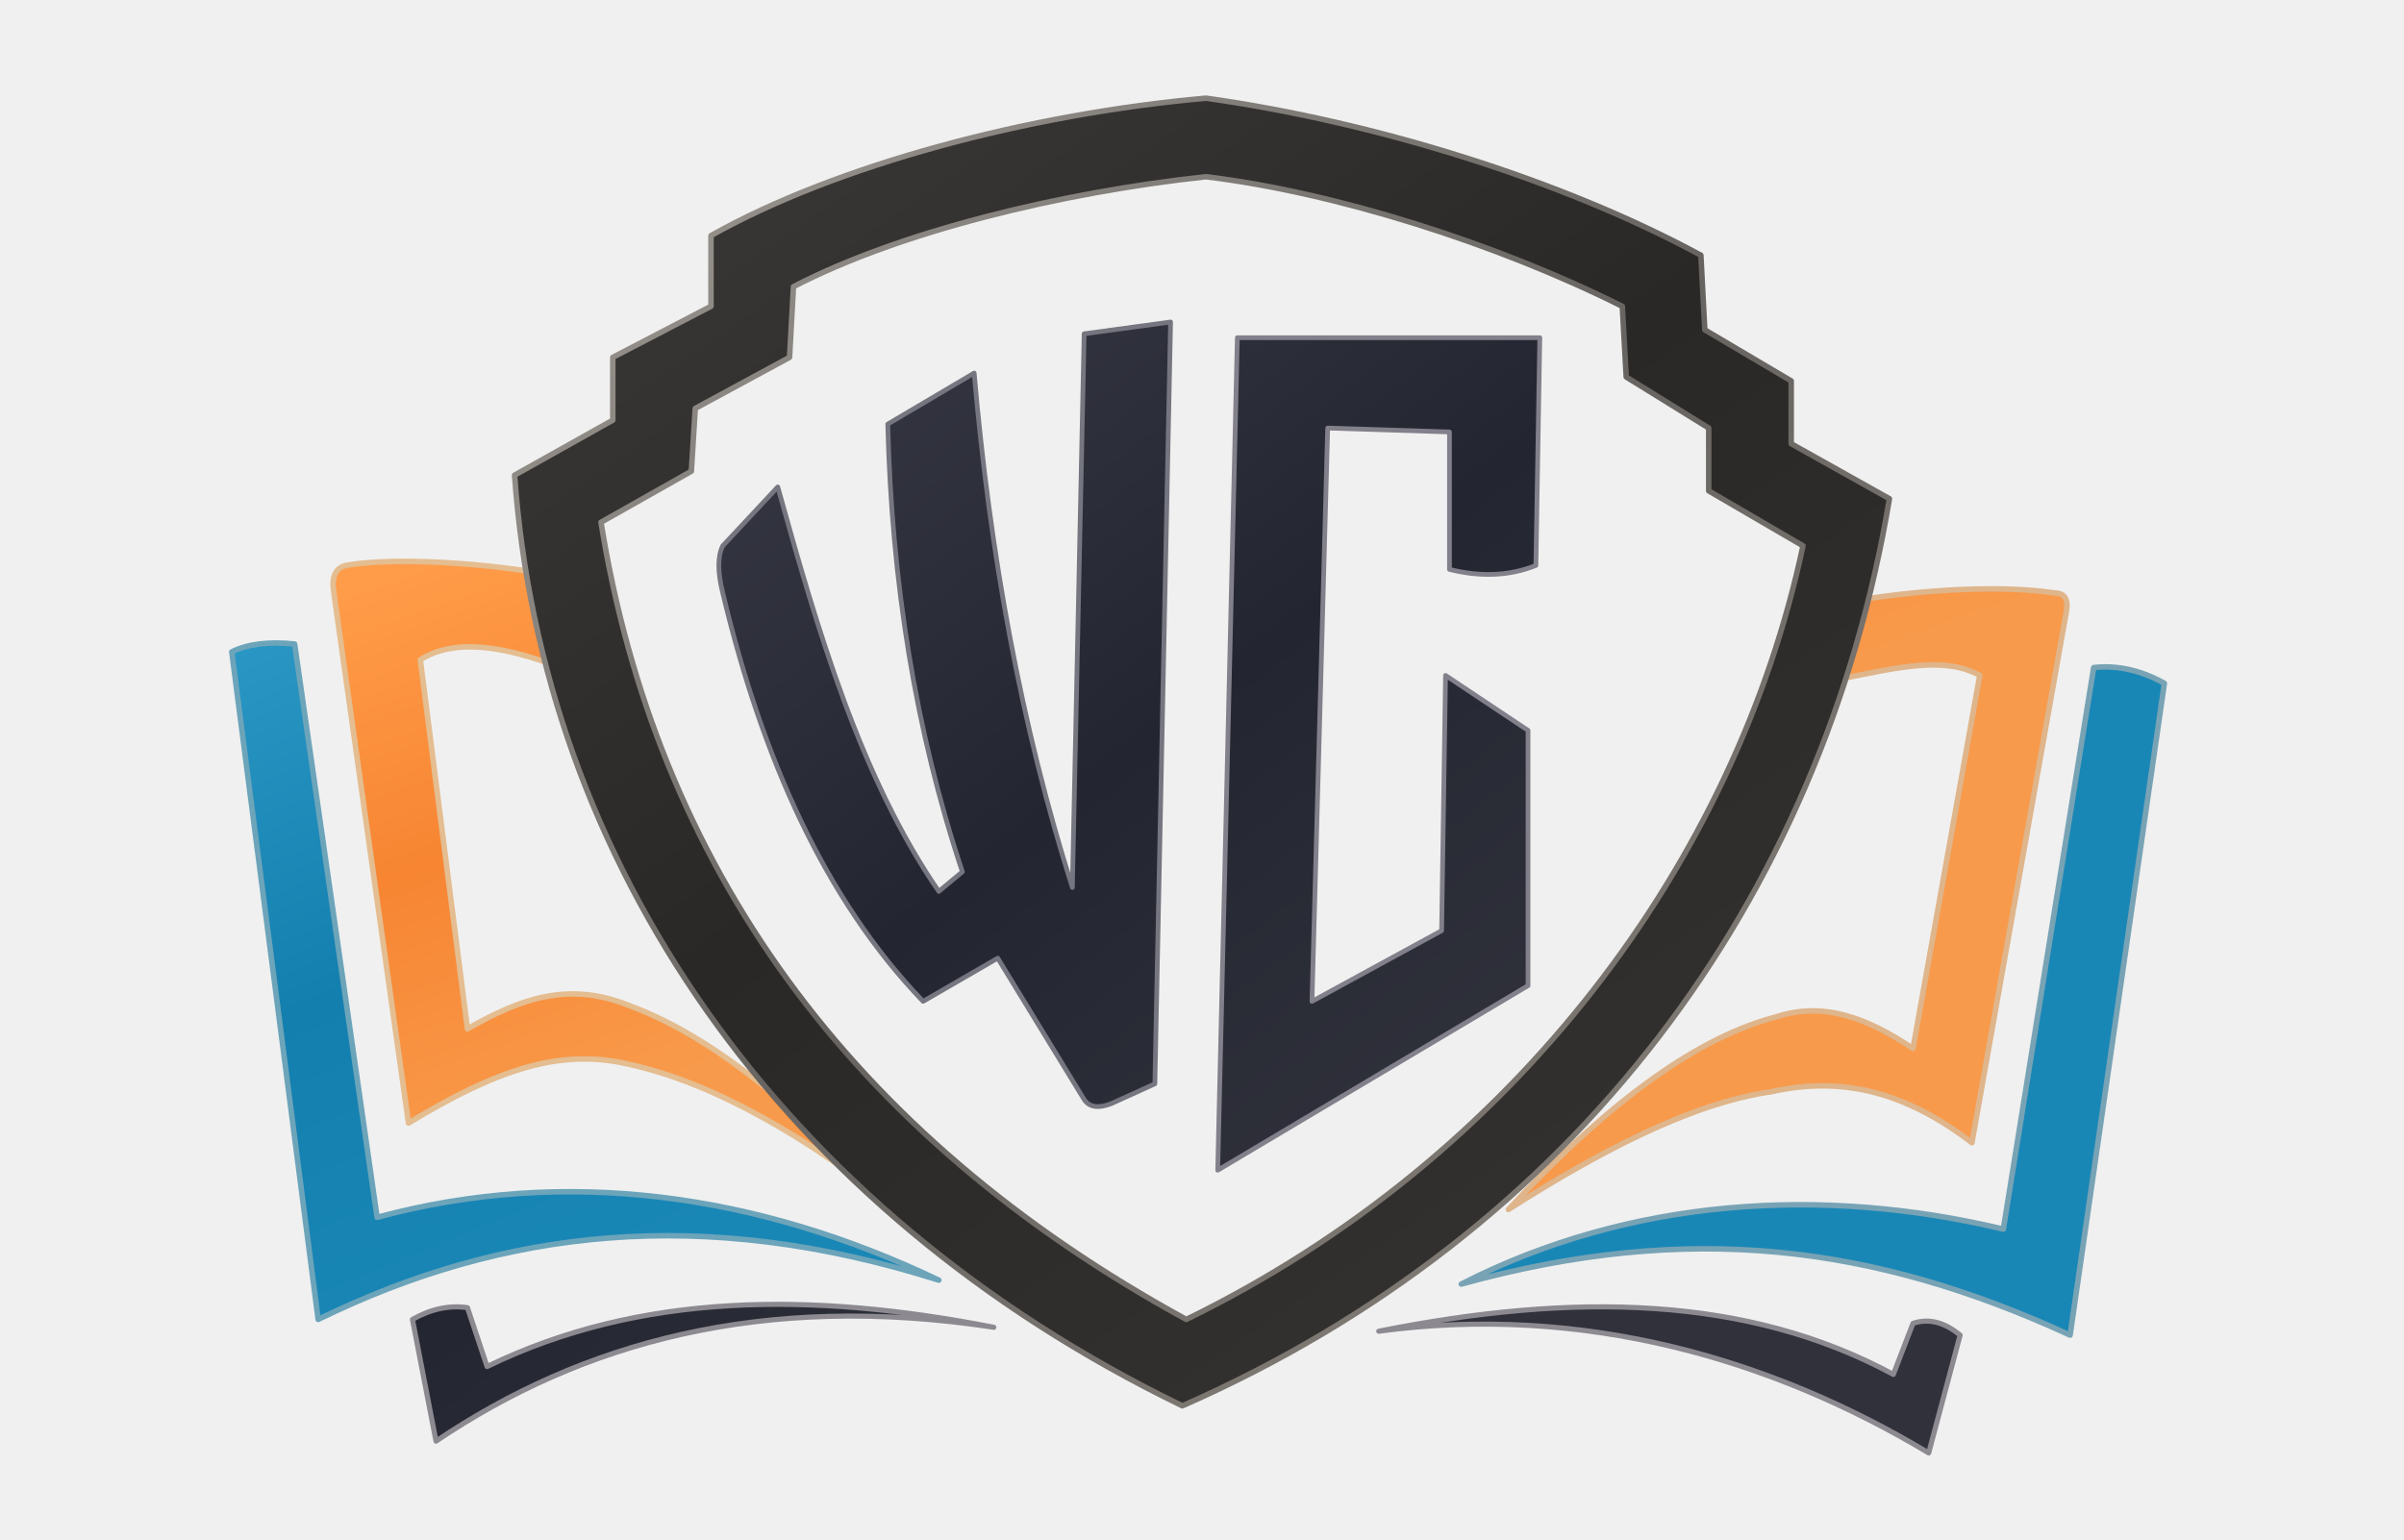
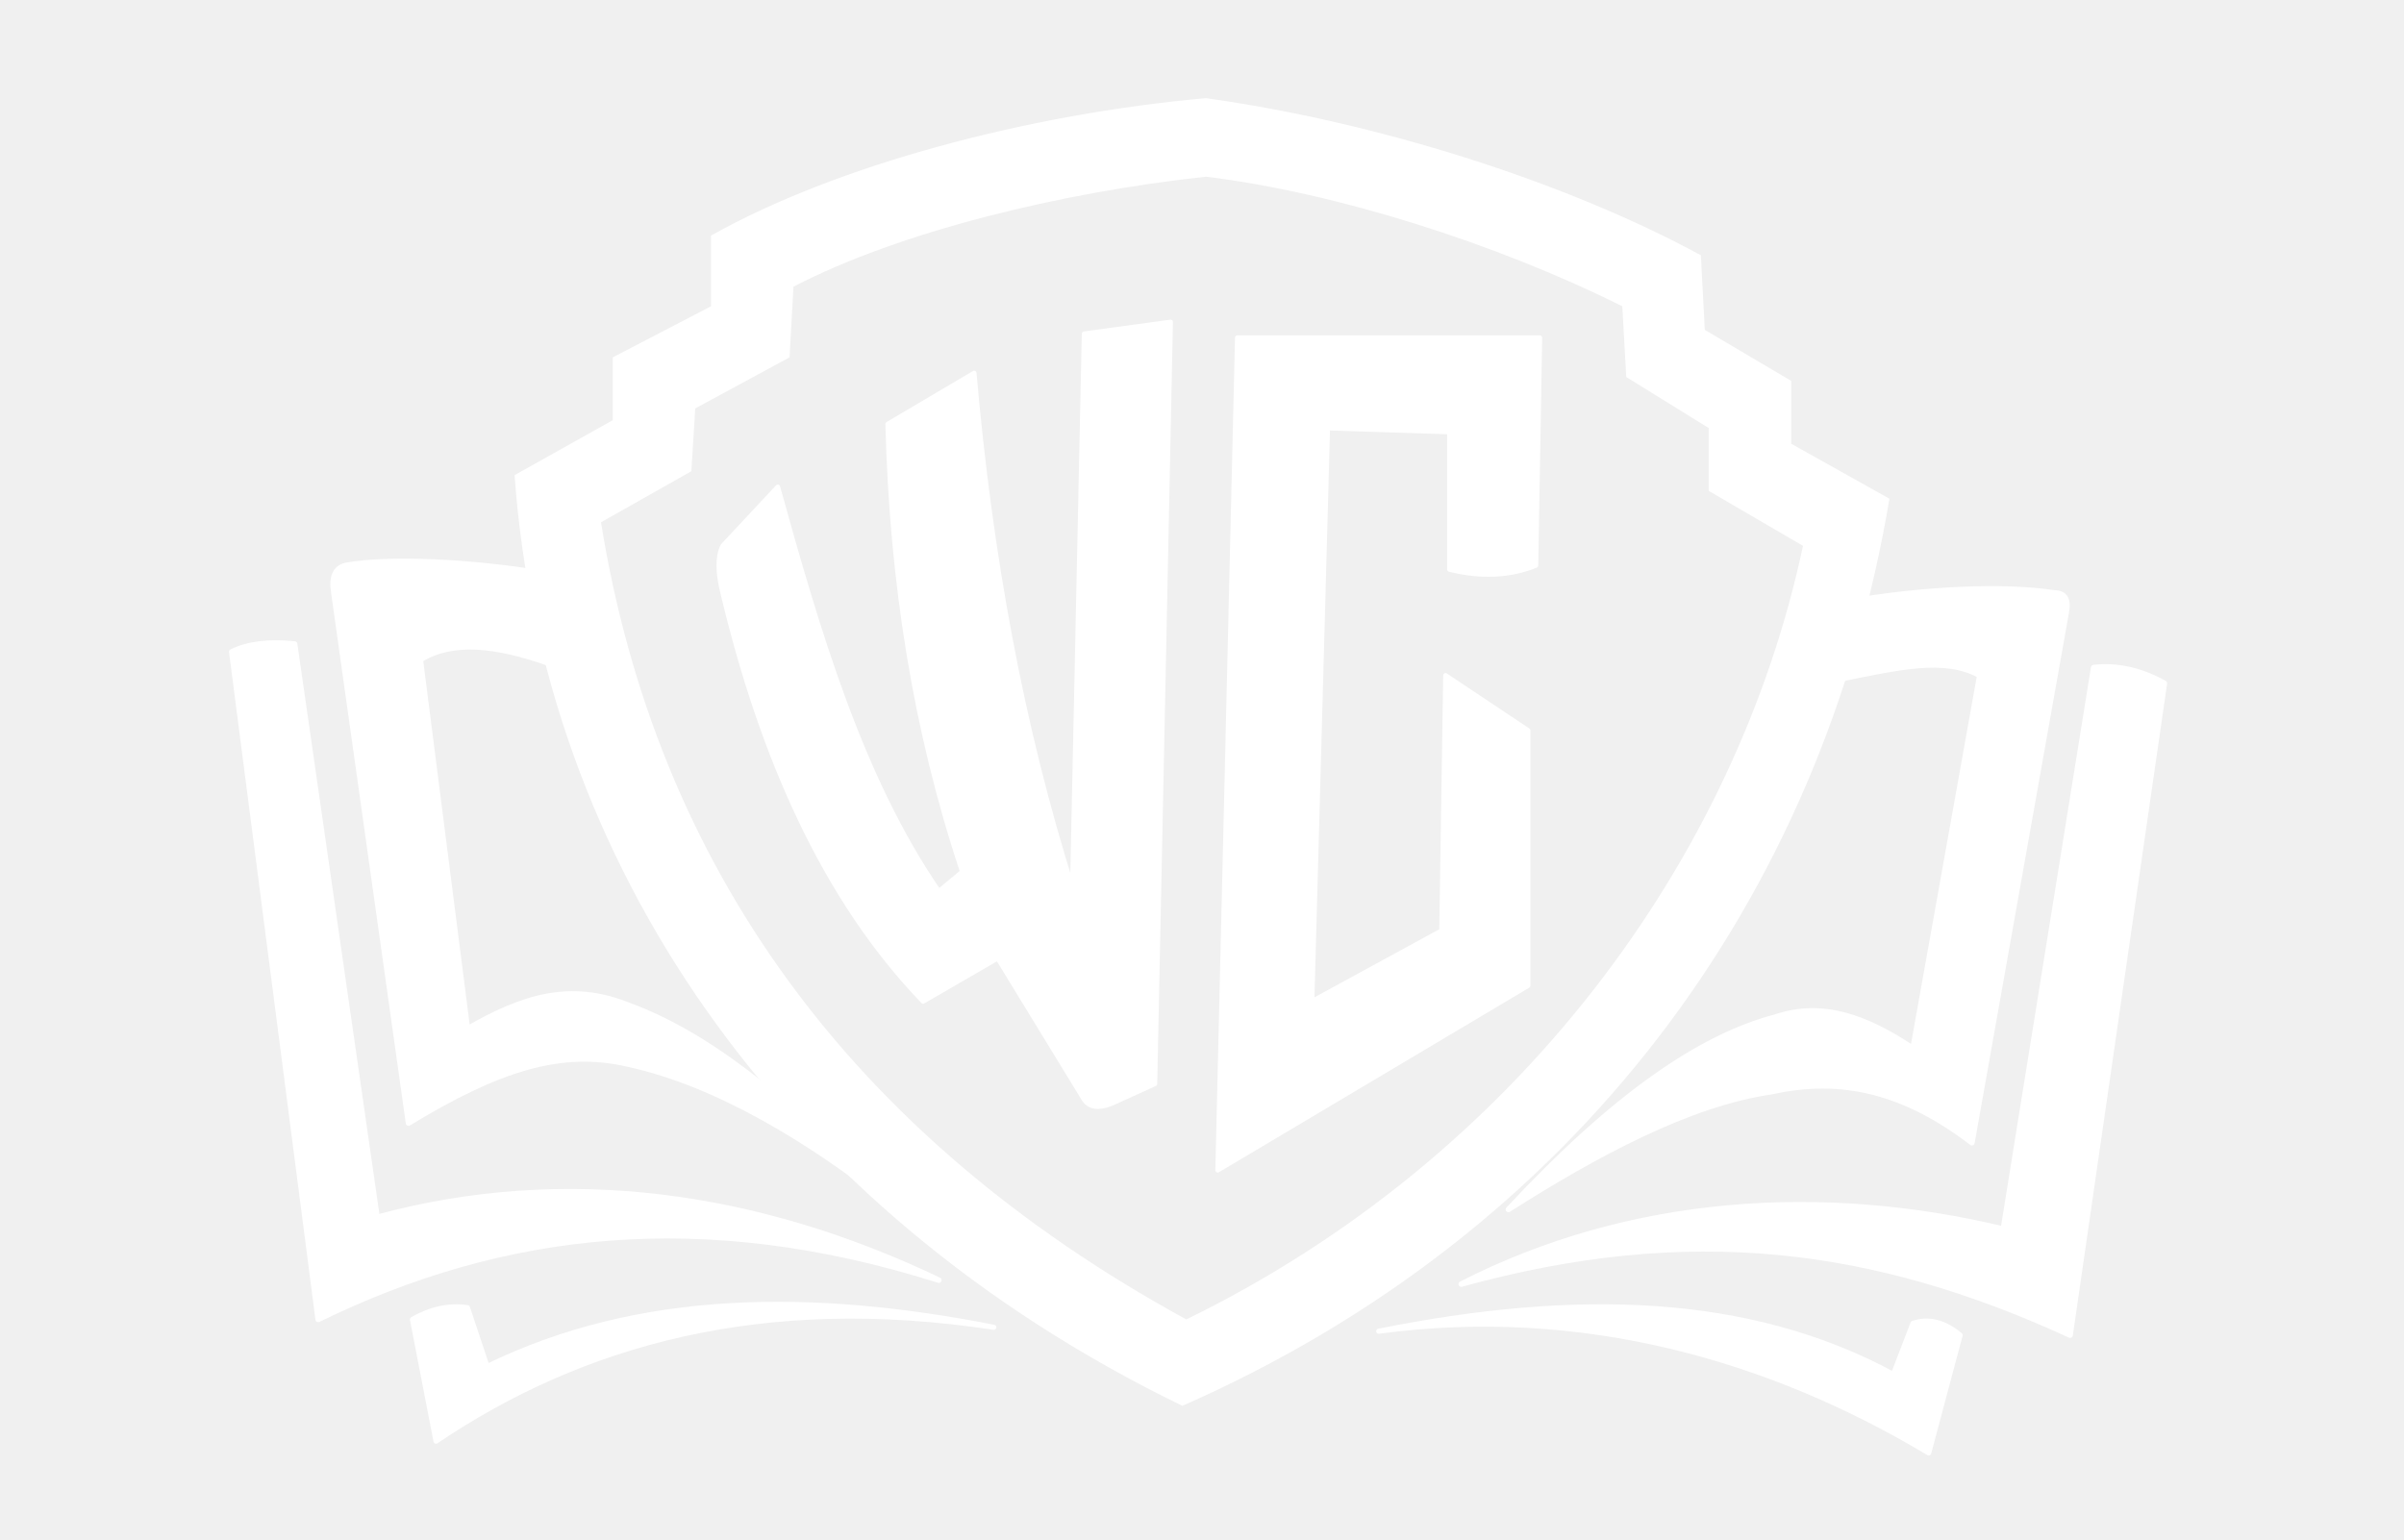
<svg xmlns="http://www.w3.org/2000/svg" width="612" height="392" viewBox="0 0 612 392" fill="none">
-   <defs>
-     <linearGradient id="shield" x1="188" y1="34" x2="402" y2="345" gradientUnits="userSpaceOnUse">
-       <stop stop-color="#393735" />
-       <stop offset=".45" stop-color="#292826" />
-       <stop offset="1" stop-color="#343230" />
-     </linearGradient>
-     <linearGradient id="letters" x1="214" y1="85" x2="373" y2="290" gradientUnits="userSpaceOnUse">
-       <stop stop-color="#353641" />
-       <stop offset=".5" stop-color="#232631" />
-       <stop offset="1" stop-color="#30313b" />
-     </linearGradient>
-     <linearGradient id="orange" x1="102" y1="146" x2="150" y2="282" gradientUnits="userSpaceOnUse">
-       <stop stop-color="#ff9c49" />
-       <stop offset=".5" stop-color="#f78532" />
-       <stop offset="1" stop-color="#f89a4b" />
-     </linearGradient>
-     <linearGradient id="blue" x1="61" y1="165" x2="130" y2="334" gradientUnits="userSpaceOnUse">
-       <stop stop-color="#2996c4" />
-       <stop offset=".5" stop-color="#137fae" />
-       <stop offset="1" stop-color="#1987b6" />
-     </linearGradient>
-     <linearGradient id="edge" x1="160" y1="35" x2="434" y2="345" gradientUnits="userSpaceOnUse">
-       <stop stop-color="#9b9690" />
-       <stop offset=".5" stop-color="#666360" />
-       <stop offset="1" stop-color="#88817a" />
-     </linearGradient>
-   </defs>
-   <path d="M138 146 C120 143 99 142 88 144 Q84 145 85 151 L104 286 C127 272 143 267 160 271 C183 276 207 291 226 306 C199 278 179 263 160 256 C145 250 133 254 119 262 L107 168 C115 163 126 164 140 169 Z" fill="url(#orange)" stroke="#e4bd90" stroke-width="1.4" stroke-linejoin="round" />
-   <path d="M472 153 C490 150 510 149 523 151 Q527 151 526 156 L502 291 C485 278 469 274 451 278 C430 281 406 294 384 308 C411 279 433 264 452 259 C464 255 475 259 487 267 L504 172 C495 167 483 170 468 173 Z" fill="url(#orange)" stroke="#dfb58b" stroke-width="1.4" stroke-linejoin="round" />
-   <path d="M59 166 Q65 163 75 164 L96 310 C144 297 193 304 239 326 C179 307 128 313 81 336 Z" fill="url(#blue)" stroke="#6ca4ba" stroke-width="1.4" stroke-linejoin="round" />
-   <path d="M533 170 Q542 169 551 174 L527 340 C477 317 430 311 372 327 C415 305 464 302 510 313 Z" fill="url(#blue)" stroke="#78a3b5" stroke-width="1.4" stroke-linejoin="round" />
-   <path d="M105 336 Q112 332 119 333 L124 348 C163 329 207 329 253 338 C194 329 148 342 111 367 Z" fill="url(#letters)" stroke="#8c8990" stroke-width="1.3" stroke-linejoin="round" />
-   <path d="M351 339 C401 329 445 330 482 350 L487 337 Q493 335 499 340 L491 370 C451 346 403 332 351 339 Z" fill="url(#letters)" stroke="#8c8990" stroke-width="1.3" stroke-linejoin="round" />
-   <path fill-rule="evenodd" d="M307 25 C262 29 213 42 181 60 L181 78 L156 91 L156 107 L131 121 C138 219 198 308 301 358 C401 314 464 229 481 127 L456 113 L456 97 L434 84 L433 65 C398 46 350 31 307 25 Z M307 45 C270 49 229 59 202 73 L201 91 L177 104 L176 120 L153 133 C167 220 216 289 302 336 C386 295 442 219 459 139 L435 125 L435 109 L414 96 L413 78 C381 62 340 49 307 45 Z" fill="url(#shield)" stroke="url(#edge)" stroke-width="1.4" stroke-linejoin="round" />
-   <path d="M198 124 L184 139 Q182 143 184 151 C194 193 210 229 235 255 L254 244 L276 280 Q278 283 283 281 L294 276 L298 82 L276 85 L273 226 C260 185 252 141 248 95 L226 108 C227 148 233 186 245 222 L239 227 C219 198 208 160 198 124 Z" fill="url(#letters)" stroke="#767680" stroke-width="1.2" stroke-linejoin="round" />
-   <path d="M315 86 L392 86 L391 144 Q381 148 369 145 L369 110 L338 109 L334 255 L367 237 L368 172 L389 186 L389 251 L310 298 Z" fill="url(#letters)" stroke="#82808a" stroke-width="1.2" stroke-linejoin="round" />
+   <path d="M138 146 C120 143 99 142 88 144 Q84 145 85 151 L104 286 C127 272 143 267 160 271 C183 276 207 291 226 306 C199 278 179 263 160 256 C145 250 133 254 119 262 L107 168 C115 163 126 164 140 169 Z" fill="#ffffff" stroke="#ffffff" stroke-width="1.4" stroke-linejoin="round" />
+   <path d="M472 153 C490 150 510 149 523 151 Q527 151 526 156 L502 291 C485 278 469 274 451 278 C430 281 406 294 384 308 C411 279 433 264 452 259 C464 255 475 259 487 267 L504 172 C495 167 483 170 468 173 Z" fill="#ffffff" stroke="#ffffff" stroke-width="1.4" stroke-linejoin="round" />
+   <path d="M59 166 Q65 163 75 164 L96 310 C144 297 193 304 239 326 C179 307 128 313 81 336 Z" fill="#ffffff" stroke="#ffffff" stroke-width="1.4" stroke-linejoin="round" />
+   <path d="M533 170 Q542 169 551 174 L527 340 C477 317 430 311 372 327 C415 305 464 302 510 313 Z" fill="#ffffff" stroke="#ffffff" stroke-width="1.4" stroke-linejoin="round" />
+   <path d="M105 336 Q112 332 119 333 L124 348 C163 329 207 329 253 338 C194 329 148 342 111 367 Z" fill="#ffffff" stroke="#ffffff" stroke-width="1.3" stroke-linejoin="round" />
+   <path d="M351 339 C401 329 445 330 482 350 L487 337 Q493 335 499 340 L491 370 C451 346 403 332 351 339 Z" fill="#ffffff" stroke="#ffffff" stroke-width="1.3" stroke-linejoin="round" />
+   <path fill-rule="evenodd" d="M307 25 C262 29 213 42 181 60 L181 78 L156 91 L156 107 L131 121 C138 219 198 308 301 358 C401 314 464 229 481 127 L456 113 L456 97 L434 84 L433 65 C398 46 350 31 307 25 Z M307 45 C270 49 229 59 202 73 L201 91 L177 104 L176 120 L153 133 C167 220 216 289 302 336 C386 295 442 219 459 139 L435 125 L435 109 L414 96 L413 78 C381 62 340 49 307 45 Z" fill="#ffffff" stroke="url(#edge)" stroke-width="1.4" stroke-linejoin="round" />
+   <path d="M198 124 L184 139 Q182 143 184 151 C194 193 210 229 235 255 L254 244 L276 280 Q278 283 283 281 L294 276 L298 82 L276 85 L273 226 C260 185 252 141 248 95 L226 108 C227 148 233 186 245 222 L239 227 C219 198 208 160 198 124 Z" fill="#ffffff" stroke="#ffffff" stroke-width="1.2" stroke-linejoin="round" />
+   <path d="M315 86 L392 86 L391 144 Q381 148 369 145 L369 110 L338 109 L334 255 L367 237 L368 172 L389 186 L389 251 L310 298 Z" fill="#ffffff" stroke="#ffffff" stroke-width="1.2" stroke-linejoin="round" />
</svg>
